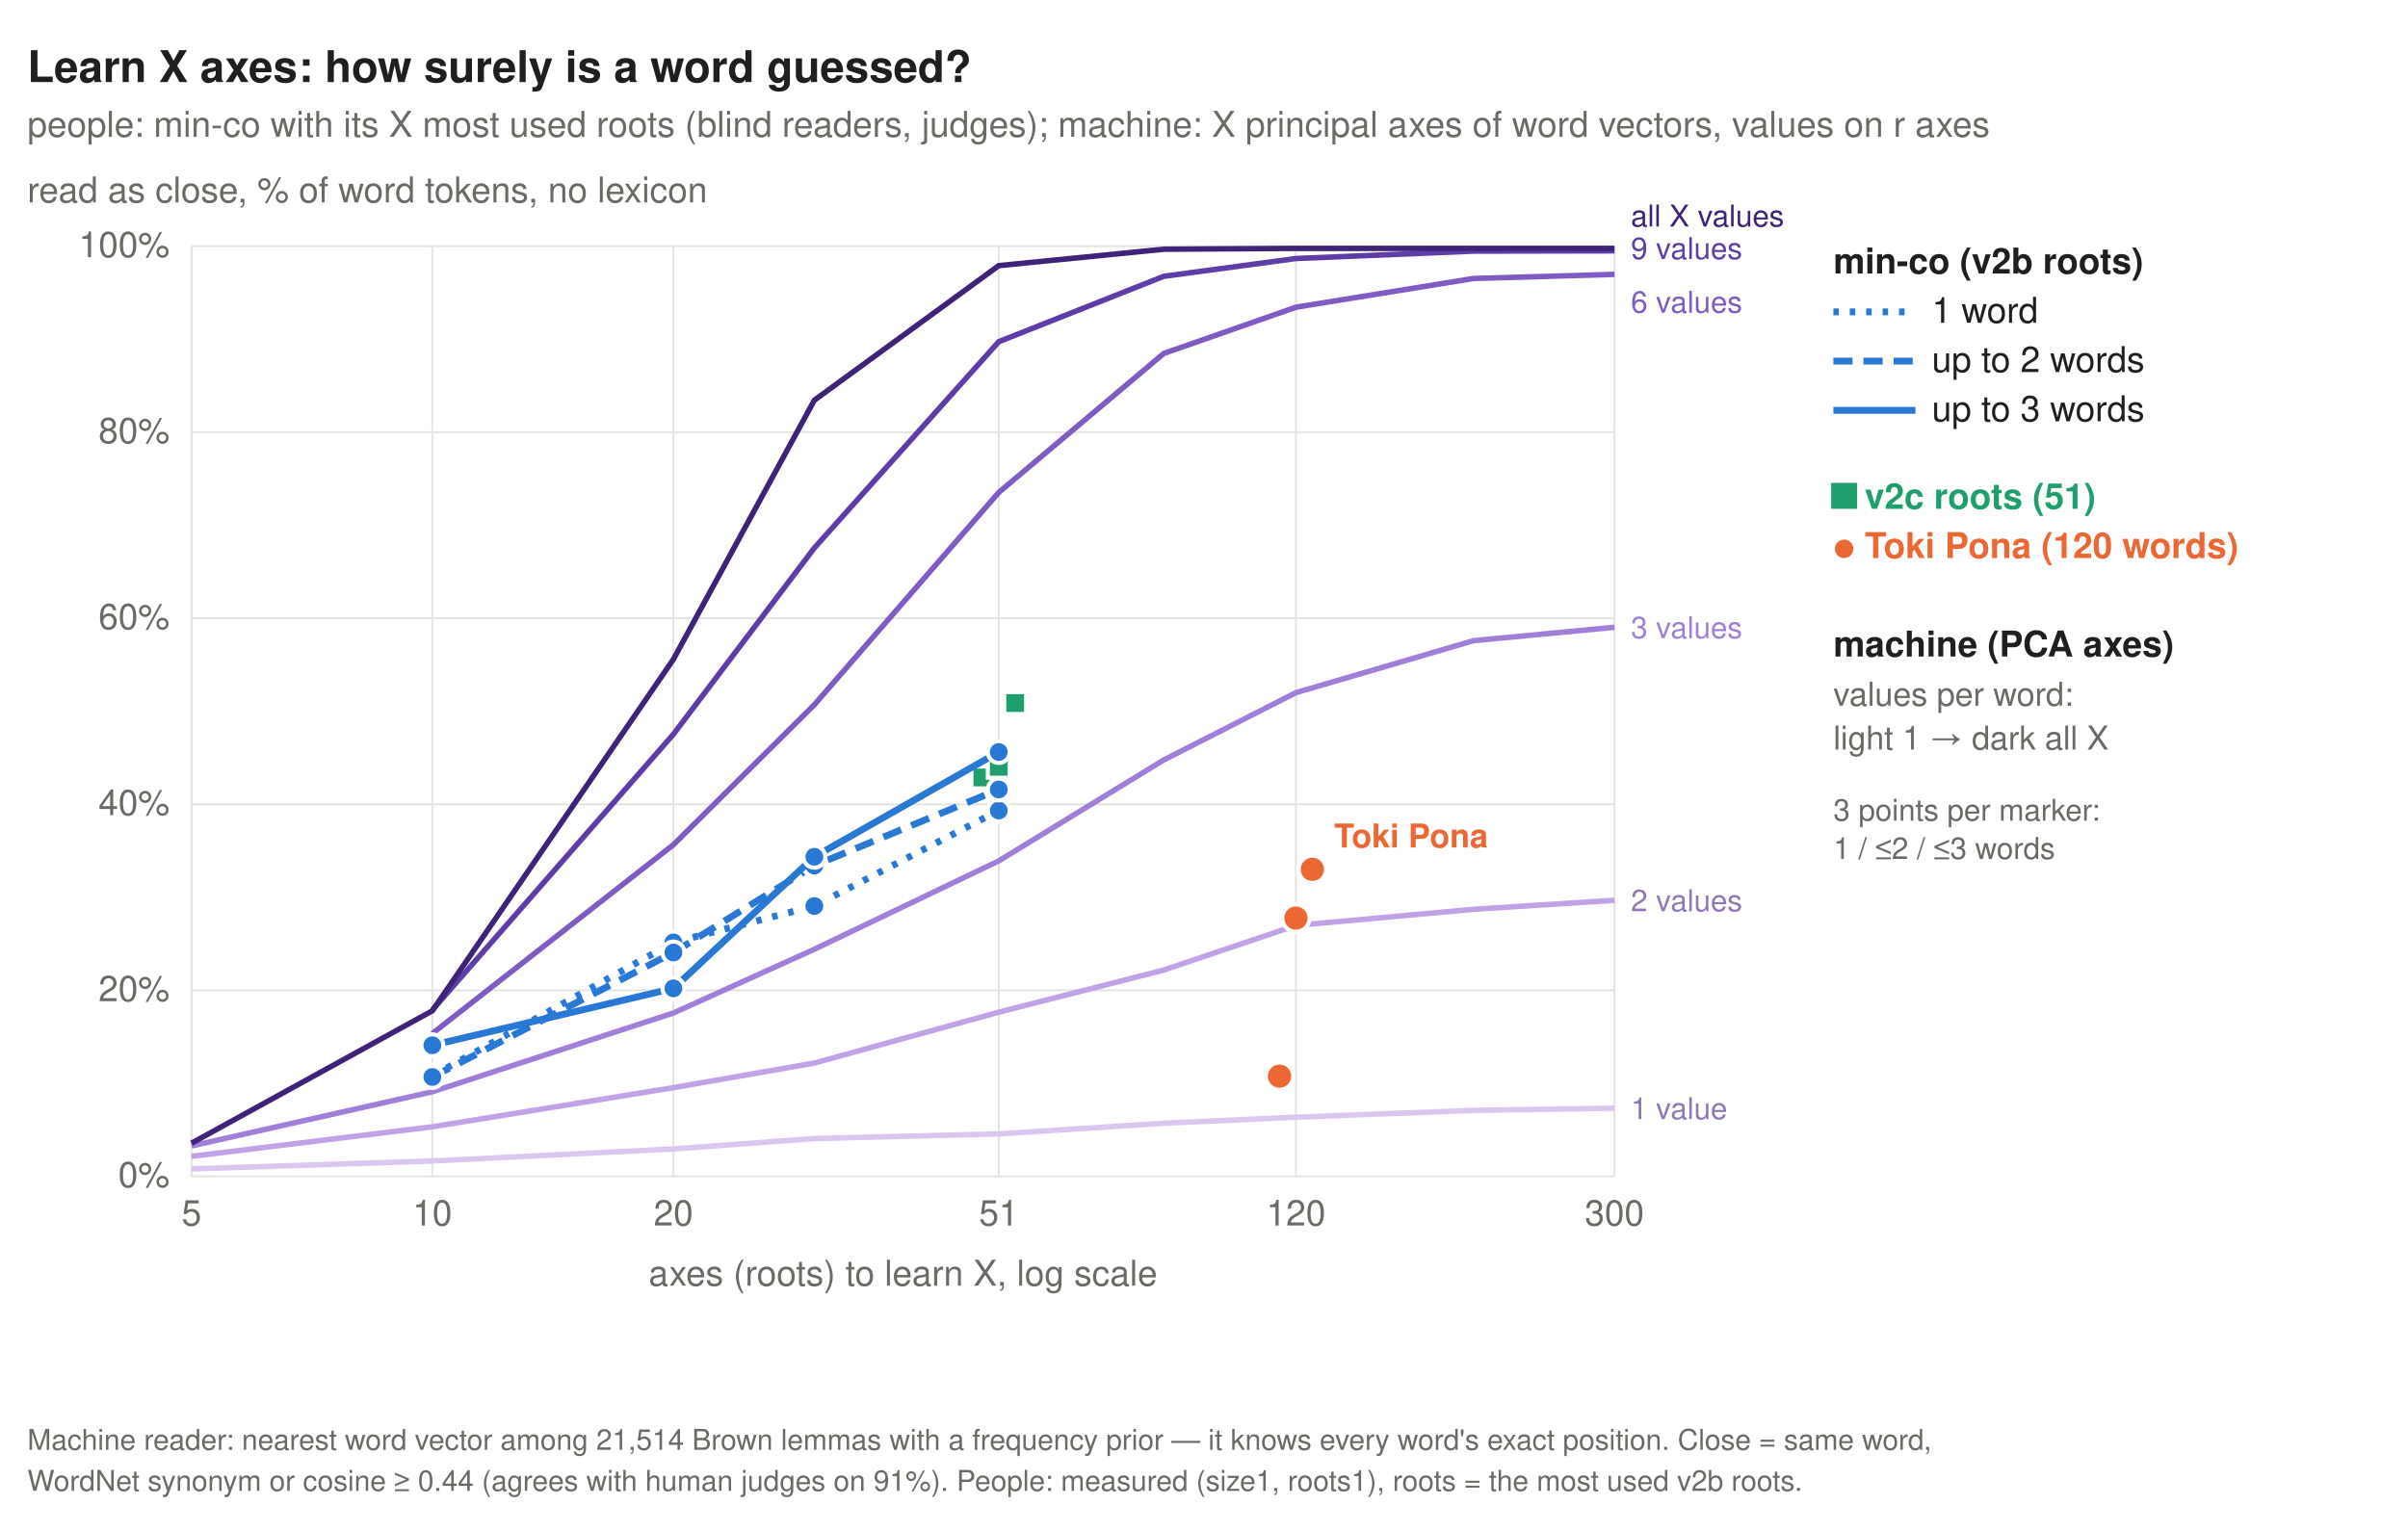
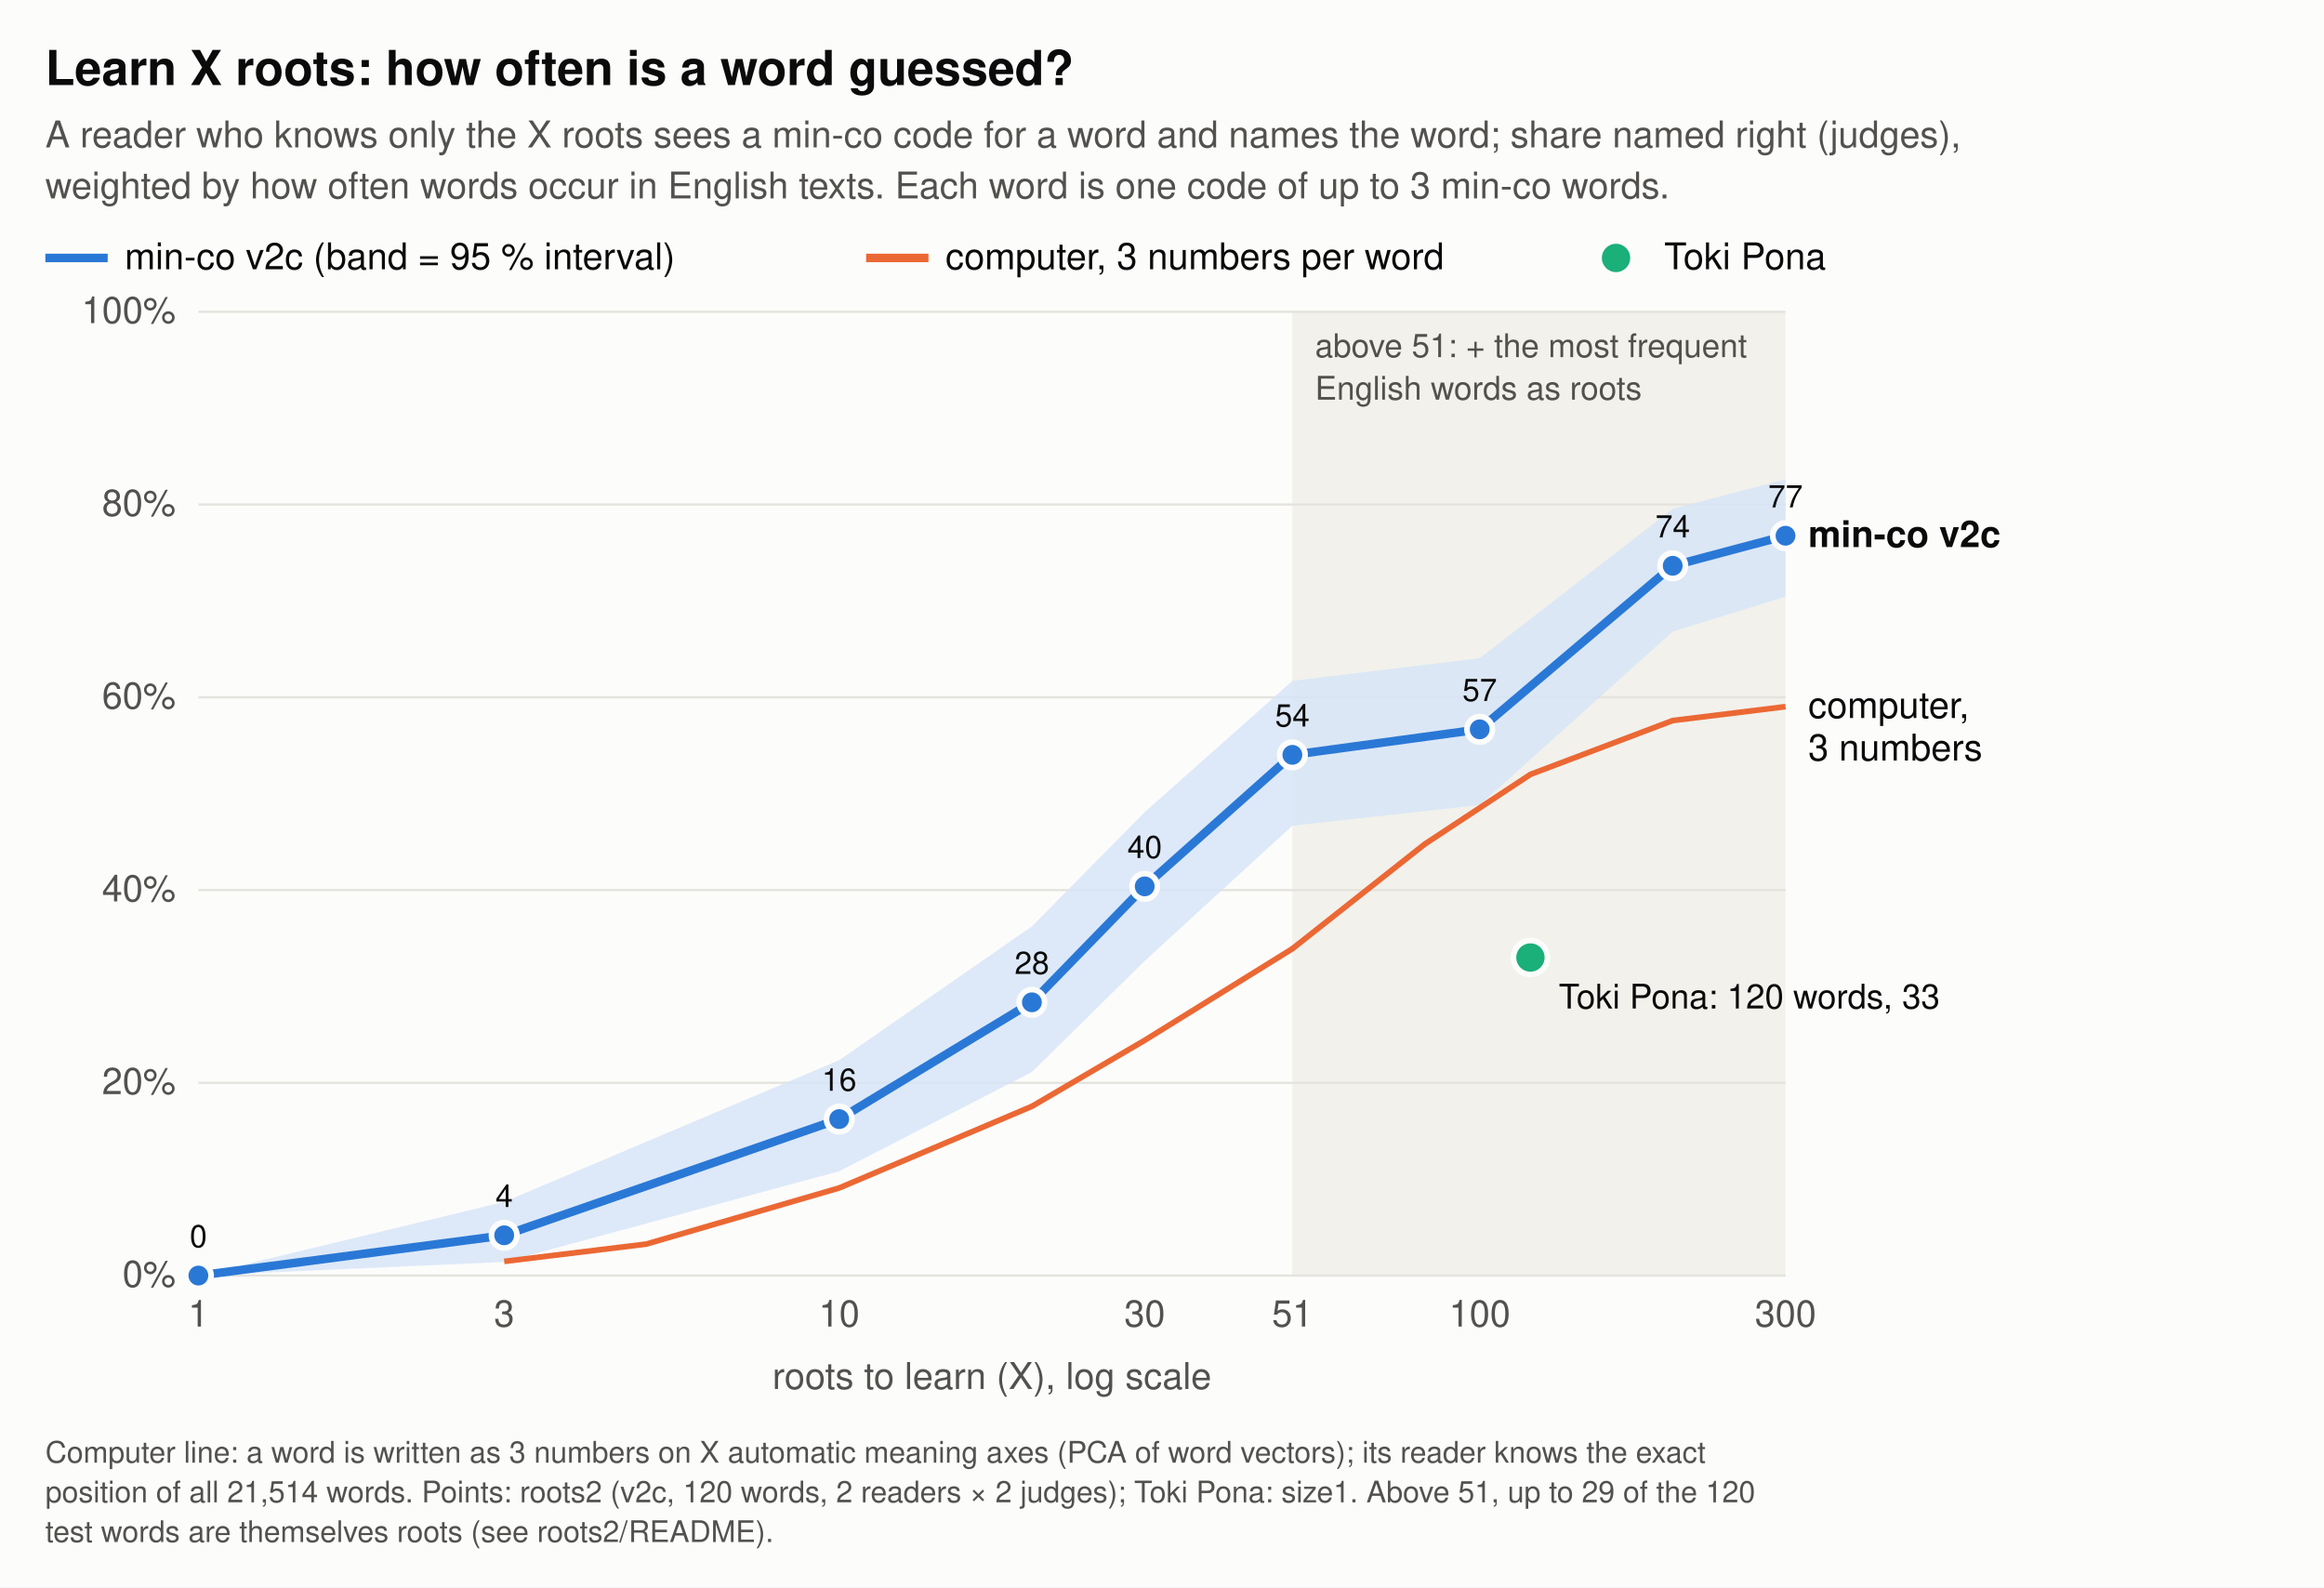
- <svg xmlns="http://www.w3.org/2000/svg" width="880" height="560" viewBox="0 0 880 560" font-family="Helvetica, Arial, sans-serif" font-size="13">
-   <rect width="880" height="560" fill="#ffffff" />
-   <text x="10.0" y="30.0" fill="#1f1f1e" text-anchor="start" font-size="16" font-weight="bold">Learn X axes: how surely is a word guessed?</text>
-   <text x="10.0" y="50.0" fill="#6b6a64" text-anchor="start" font-size="13" font-weight="normal">people: min-co with its X most used roots (blind readers, judges); machine: X principal axes of word vectors, values on r axes</text>
-   <text x="10.0" y="74.0" fill="#6b6a64" text-anchor="start" font-size="13" font-weight="normal">read as close, % of word tokens, no lexicon</text>
-   <line x1="70" x2="590" y1="430.0" y2="430.0" stroke="#e4e3de" stroke-width="0.7" />
-   <text x="62.0" y="434.0" fill="#6b6a64" text-anchor="end" font-size="13" font-weight="normal">0%</text>
-   <line x1="70" x2="590" y1="362.0" y2="362.0" stroke="#e4e3de" stroke-width="0.7" />
-   <text x="62.0" y="366.0" fill="#6b6a64" text-anchor="end" font-size="13" font-weight="normal">20%</text>
-   <line x1="70" x2="590" y1="294.0" y2="294.0" stroke="#e4e3de" stroke-width="0.7" />
-   <text x="62.0" y="298.0" fill="#6b6a64" text-anchor="end" font-size="13" font-weight="normal">40%</text>
-   <line x1="70" x2="590" y1="226.0" y2="226.0" stroke="#e4e3de" stroke-width="0.7" />
-   <text x="62.0" y="230.0" fill="#6b6a64" text-anchor="end" font-size="13" font-weight="normal">60%</text>
-   <line x1="70" x2="590" y1="158.0" y2="158.0" stroke="#e4e3de" stroke-width="0.7" />
-   <text x="62.0" y="162.0" fill="#6b6a64" text-anchor="end" font-size="13" font-weight="normal">80%</text>
-   <line x1="70" x2="590" y1="90.0" y2="90.0" stroke="#e4e3de" stroke-width="0.7" />
-   <text x="62.0" y="94.0" fill="#6b6a64" text-anchor="end" font-size="13" font-weight="normal">100%</text>
-   <line x1="70.0" x2="70.0" y1="90" y2="430" stroke="#e4e3de" stroke-width="0.7" />
-   <text x="70.0" y="448.0" fill="#6b6a64" text-anchor="middle" font-size="13" font-weight="normal">5</text>
-   <line x1="158.0" x2="158.0" y1="90" y2="430" stroke="#e4e3de" stroke-width="0.7" />
-   <text x="158.0" y="448.0" fill="#6b6a64" text-anchor="middle" font-size="13" font-weight="normal">10</text>
-   <line x1="246.1" x2="246.1" y1="90" y2="430" stroke="#e4e3de" stroke-width="0.7" />
-   <text x="246.1" y="448.0" fill="#6b6a64" text-anchor="middle" font-size="13" font-weight="normal">20</text>
-   <line x1="365.0" x2="365.0" y1="90" y2="430" stroke="#e4e3de" stroke-width="0.7" />
-   <text x="365.0" y="448.0" fill="#6b6a64" text-anchor="middle" font-size="13" font-weight="normal">51</text>
-   <line x1="473.6" x2="473.6" y1="90" y2="430" stroke="#e4e3de" stroke-width="0.7" />
-   <text x="473.6" y="448.0" fill="#6b6a64" text-anchor="middle" font-size="13" font-weight="normal">120</text>
-   <line x1="590.0" x2="590.0" y1="90" y2="430" stroke="#e4e3de" stroke-width="0.7" />
-   <text x="590.0" y="448.0" fill="#6b6a64" text-anchor="middle" font-size="13" font-weight="normal">300</text>
-   <text x="330.0" y="470.0" fill="#6b6a64" text-anchor="middle" font-size="13" font-weight="normal">axes (roots) to learn X, log scale</text>
-   <polyline points="70.0,427.3 158.0,424.4 246.1,420.0 297.6,416.2 365.0,414.5 425.3,410.6 473.6,408.4 538.5,405.9 590.0,405.1" fill="none" stroke="#d9c7f0" stroke-width="2" />
-   <text x="596.0" y="409.1" fill="#8f78b8" text-anchor="start" font-size="11" font-weight="normal">1 value</text>
-   <polyline points="70.0,422.7 158.0,411.9 246.1,397.6 297.6,388.6 365.0,370.0 425.3,354.6 473.6,338.3 538.5,332.4 590.0,329.1" fill="none" stroke="#bfa3e6" stroke-width="2" />
-   <text x="596.0" y="333.1" fill="#8f78b8" text-anchor="start" font-size="11" font-weight="normal">2 values</text>
-   <polyline points="70.0,418.9 158.0,399.1 246.1,370.3 297.6,347.0 365.0,314.7 425.3,277.8 473.6,253.2 538.5,234.2 590.0,229.3" fill="none" stroke="#a07fd8" stroke-width="2" />
-   <text x="596.0" y="233.3" fill="#a07fd8" text-anchor="start" font-size="11" font-weight="normal">3 values</text>
-   <polyline points="158.0,377.8 246.1,308.8 297.6,257.6 365.0,180.0 425.3,129.2 473.6,112.3 538.5,101.8 590.0,100.3" fill="none" stroke="#7f5bc4" stroke-width="2" />
-   <text x="596.0" y="114.3" fill="#7f5bc4" text-anchor="start" font-size="11" font-weight="normal">6 values</text>
-   <polyline points="158.0,369.2 246.1,268.4 297.6,200.3 365.0,124.9 425.3,101.0 473.6,94.5 538.5,91.8 590.0,91.7" fill="none" stroke="#5f3da8" stroke-width="2" />
-   <text x="596.0" y="94.7" fill="#5f3da8" text-anchor="start" font-size="11" font-weight="normal">9 values</text>
-   <polyline points="70.0,417.9 158.0,369.5 246.1,241.0 297.6,146.3 365.0,97.1 425.3,91.1 473.6,90.8 538.5,90.8 590.0,90.8" fill="none" stroke="#3e2378" stroke-width="2" />
-   <text x="596.0" y="82.8" fill="#3e2378" text-anchor="start" font-size="11" font-weight="normal">all X values</text>
-   <polyline points="158.0,393.3 246.1,344.5 297.6,331.2 365.0,296.3" fill="none" stroke="#2a78d6" stroke-width="2.5" stroke-dasharray="2 4" />
-   <circle cx="158.0" cy="393.3" r="4" fill="#2a78d6" stroke="#fff" stroke-width="1.5" />
-   <circle cx="246.1" cy="344.5" r="4" fill="#2a78d6" stroke="#fff" stroke-width="1.5" />
-   <circle cx="297.6" cy="331.2" r="4" fill="#2a78d6" stroke="#fff" stroke-width="1.5" />
-   <circle cx="365.0" cy="296.3" r="4" fill="#2a78d6" stroke="#fff" stroke-width="1.5" />
-   <rect x="355.0" y="280.2" width="8" height="8" fill="#1f9e6e" stroke="#fff" stroke-width="1.5" />
-   <circle cx="467.6" cy="393.4" r="5" fill="#eb6834" stroke="#fff" stroke-width="1.5" />
-   <polyline points="158.0,393.7 246.1,348.2 297.6,316.4 365.0,288.6" fill="none" stroke="#2a78d6" stroke-width="2.5" stroke-dasharray="7 4" />
-   <circle cx="158.0" cy="393.7" r="4" fill="#2a78d6" stroke="#fff" stroke-width="1.5" />
-   <circle cx="246.1" cy="348.2" r="4" fill="#2a78d6" stroke="#fff" stroke-width="1.5" />
-   <circle cx="297.6" cy="316.4" r="4" fill="#2a78d6" stroke="#fff" stroke-width="1.5" />
-   <circle cx="365.0" cy="288.6" r="4" fill="#2a78d6" stroke="#fff" stroke-width="1.5" />
-   <rect x="361.0" y="276.3" width="8" height="8" fill="#1f9e6e" stroke="#fff" stroke-width="1.5" />
-   <circle cx="473.6" cy="335.6" r="5" fill="#eb6834" stroke="#fff" stroke-width="1.5" />
-   <polyline points="158.0,382.1 246.1,361.3 297.6,313.2 365.0,274.9" fill="none" stroke="#2a78d6" stroke-width="2.5" />
-   <circle cx="158.0" cy="382.1" r="4" fill="#2a78d6" stroke="#fff" stroke-width="1.5" />
-   <circle cx="246.1" cy="361.3" r="4" fill="#2a78d6" stroke="#fff" stroke-width="1.5" />
-   <circle cx="297.6" cy="313.2" r="4" fill="#2a78d6" stroke="#fff" stroke-width="1.5" />
-   <circle cx="365.0" cy="274.9" r="4" fill="#2a78d6" stroke="#fff" stroke-width="1.5" />
-   <rect x="367.0" y="253.0" width="8" height="8" fill="#1f9e6e" stroke="#fff" stroke-width="1.5" />
-   <circle cx="479.6" cy="317.8" r="5" fill="#eb6834" stroke="#fff" stroke-width="1.5" />
-   <text x="487.6" y="309.8" fill="#eb6834" text-anchor="start" font-size="12" font-weight="bold">Toki Pona</text>
-   <text x="670.0" y="100.0" fill="#1f1f1e" text-anchor="start" font-size="13" font-weight="bold">min-co (v2b roots)</text>
-   <line x1="670" x2="700" y1="114" y2="114" stroke="#2a78d6" stroke-width="2.5" stroke-dasharray="2 4" />
-   <text x="706.0" y="118.0" fill="#1f1f1e" text-anchor="start" font-size="13" font-weight="normal">1 word</text>
-   <line x1="670" x2="700" y1="132" y2="132" stroke="#2a78d6" stroke-width="2.5" stroke-dasharray="7 4" />
-   <text x="706.0" y="136.0" fill="#1f1f1e" text-anchor="start" font-size="13" font-weight="normal">up to 2 words</text>
-   <line x1="670" x2="700" y1="150" y2="150" stroke="#2a78d6" stroke-width="2.5" />
-   <text x="706.0" y="154.0" fill="#1f1f1e" text-anchor="start" font-size="13" font-weight="normal">up to 3 words</text>
-   <text x="670.0" y="186.0" fill="#1f9e6e" text-anchor="start" font-size="13" font-weight="bold">■ v2c roots (51)</text>
-   <text x="670.0" y="204.0" fill="#eb6834" text-anchor="start" font-size="13" font-weight="bold">● Toki Pona (120 words)</text>
-   <text x="670.0" y="240.0" fill="#1f1f1e" text-anchor="start" font-size="13" font-weight="bold">machine (PCA axes)</text>
-   <text x="670.0" y="258.0" fill="#6b6a64" text-anchor="start" font-size="12" font-weight="normal">values per word:</text>
-   <text x="670.0" y="274.0" fill="#6b6a64" text-anchor="start" font-size="12" font-weight="normal">light 1 → dark all X</text>
-   <text x="670.0" y="300.0" fill="#6b6a64" text-anchor="start" font-size="11" font-weight="normal">3 points per marker:</text>
-   <text x="670.0" y="314.0" fill="#6b6a64" text-anchor="start" font-size="11" font-weight="normal">1 / ≤2 / ≤3 words</text>
-   <text x="10.0" y="530.0" fill="#6b6a64" text-anchor="start" font-size="10.5" font-weight="normal">Machine reader: nearest word vector among 21,514 Brown lemmas with a frequency prior — it knows every word's exact position. Close = same word,</text>
-   <text x="10.0" y="545.0" fill="#6b6a64" text-anchor="start" font-size="10.5" font-weight="normal">WordNet synonym or cosine ≥ 0.44 (agrees with human judges on 91%). People: measured (size1, roots1), roots = the most used v2b roots.</text>
+ <svg xmlns="http://www.w3.org/2000/svg" width="820" height="560" viewBox="0 0 820 560" font-family="Helvetica, Arial, sans-serif" font-size="13">
+   <rect width="820" height="560" fill="#fcfcfb" />
+   <text x="16.0" y="30.0" fill="#0b0b0b" text-anchor="start" font-size="17" font-weight="bold">Learn X roots: how often is a word guessed?</text>
+   <text x="16.0" y="52.0" fill="#52514e" text-anchor="start" font-size="13" font-weight="normal">A reader who knows only the X roots sees a min-co code for a word and names the word; share named right (judges),</text>
+   <text x="16.0" y="70.0" fill="#52514e" text-anchor="start" font-size="13" font-weight="normal">weighted by how often words occur in English texts. Each word is one code of up to 3 min-co words.</text>
+   <line x1="16" x2="38" y1="91" y2="91" stroke="#2a78d6" stroke-width="3" />
+   <text x="44.0" y="95.0" fill="#0b0b0b" text-anchor="start" font-size="13" font-weight="normal">min-co v2c (band = 95 % interval)</text>
+   <line x1="305.6" x2="327.6" y1="91" y2="91" stroke="#eb6834" stroke-width="3" />
+   <text x="333.6" y="95.0" fill="#0b0b0b" text-anchor="start" font-size="13" font-weight="normal">computer, 3 numbers per word</text>
+   <circle cx="570.2" cy="91" r="5" fill="#1baf7a" />
+   <text x="587.2" y="95.0" fill="#0b0b0b" text-anchor="start" font-size="13" font-weight="normal">Toki Pona</text>
+   <rect x="456.0" y="110" width="174.0" height="340" fill="#f2f1ec" />
+   <text x="464.0" y="126.0" fill="#52514e" text-anchor="start" font-size="11.5" font-weight="normal">above 51: + the most frequent</text>
+   <text x="464.0" y="141.0" fill="#52514e" text-anchor="start" font-size="11.5" font-weight="normal">English words as roots</text>
+   <line x1="70" x2="630" y1="450.0" y2="450.0" stroke="#e4e3de" stroke-width="0.8" />
+   <text x="62.0" y="454.0" fill="#52514e" text-anchor="end" font-size="13" font-weight="normal">0%</text>
+   <line x1="70" x2="630" y1="382.0" y2="382.0" stroke="#e4e3de" stroke-width="0.8" />
+   <text x="62.0" y="386.0" fill="#52514e" text-anchor="end" font-size="13" font-weight="normal">20%</text>
+   <line x1="70" x2="630" y1="314.0" y2="314.0" stroke="#e4e3de" stroke-width="0.8" />
+   <text x="62.0" y="318.0" fill="#52514e" text-anchor="end" font-size="13" font-weight="normal">40%</text>
+   <line x1="70" x2="630" y1="246.0" y2="246.0" stroke="#e4e3de" stroke-width="0.8" />
+   <text x="62.0" y="250.0" fill="#52514e" text-anchor="end" font-size="13" font-weight="normal">60%</text>
+   <line x1="70" x2="630" y1="178.0" y2="178.0" stroke="#e4e3de" stroke-width="0.8" />
+   <text x="62.0" y="182.0" fill="#52514e" text-anchor="end" font-size="13" font-weight="normal">80%</text>
+   <line x1="70" x2="630" y1="110.0" y2="110.0" stroke="#e4e3de" stroke-width="0.8" />
+   <text x="62.0" y="114.0" fill="#52514e" text-anchor="end" font-size="13" font-weight="normal">100%</text>
+   <text x="70.0" y="468.0" fill="#52514e" text-anchor="middle" font-size="13" font-weight="normal">1</text>
+   <text x="177.9" y="468.0" fill="#52514e" text-anchor="middle" font-size="13" font-weight="normal">3</text>
+   <text x="296.1" y="468.0" fill="#52514e" text-anchor="middle" font-size="13" font-weight="normal">10</text>
+   <text x="403.9" y="468.0" fill="#52514e" text-anchor="middle" font-size="13" font-weight="normal">30</text>
+   <text x="456.0" y="468.0" fill="#52514e" text-anchor="middle" font-size="13" font-weight="normal">51</text>
+   <text x="522.1" y="468.0" fill="#52514e" text-anchor="middle" font-size="13" font-weight="normal">100</text>
+   <text x="630.0" y="468.0" fill="#52514e" text-anchor="middle" font-size="13" font-weight="normal">300</text>
+   <text x="350.0" y="490.0" fill="#52514e" text-anchor="middle" font-size="13" font-weight="normal">roots to learn (X), log scale</text>
+   <polygon points="70.0,450.0 177.9,424.0 296.1,374.0 364.1,326.8 403.9,286.5 456.0,240.2 522.1,232.2 590.2,179.5 630.0,169.1 630.0,210.5 590.2,222.8 522.1,284.0 456.0,291.3 403.9,339.0 364.1,378.2 296.1,413.2 177.9,445.2 70.0,450.0" fill="#d6e5f7" opacity="0.8" />
+   <polyline points="177.9,445.0 228.0,438.9 296.1,419.1 364.1,390.3 403.9,367.0 456.0,334.7 502.7,297.8 540.0,273.2 590.2,254.2 630.0,249.3" fill="none" stroke="#eb6834" stroke-width="2" />
+   <polyline points="70.0,450.0 177.9,435.8 296.1,394.8 364.1,353.6 403.9,312.7 456.0,266.3 522.1,257.3 590.2,199.6 630.0,189.0" fill="none" stroke="#2a78d6" stroke-width="3" />
+   <circle cx="70.0" cy="450.0" r="4.5" fill="#2a78d6" stroke="#fcfcfb" stroke-width="2" />
+   <text x="70.0" y="440.0" fill="#0b0b0b" text-anchor="middle" font-size="11" font-weight="normal">0</text>
+   <circle cx="177.9" cy="435.8" r="4.5" fill="#2a78d6" stroke="#fcfcfb" stroke-width="2" />
+   <text x="177.9" y="425.8" fill="#0b0b0b" text-anchor="middle" font-size="11" font-weight="normal">4</text>
+   <circle cx="296.1" cy="394.8" r="4.5" fill="#2a78d6" stroke="#fcfcfb" stroke-width="2" />
+   <text x="296.1" y="384.8" fill="#0b0b0b" text-anchor="middle" font-size="11" font-weight="normal">16</text>
+   <circle cx="364.1" cy="353.6" r="4.5" fill="#2a78d6" stroke="#fcfcfb" stroke-width="2" />
+   <text x="364.1" y="343.6" fill="#0b0b0b" text-anchor="middle" font-size="11" font-weight="normal">28</text>
+   <circle cx="403.9" cy="312.7" r="4.5" fill="#2a78d6" stroke="#fcfcfb" stroke-width="2" />
+   <text x="403.9" y="302.7" fill="#0b0b0b" text-anchor="middle" font-size="11" font-weight="normal">40</text>
+   <circle cx="456.0" cy="266.3" r="4.5" fill="#2a78d6" stroke="#fcfcfb" stroke-width="2" />
+   <text x="456.0" y="256.3" fill="#0b0b0b" text-anchor="middle" font-size="11" font-weight="normal">54</text>
+   <circle cx="522.1" cy="257.3" r="4.5" fill="#2a78d6" stroke="#fcfcfb" stroke-width="2" />
+   <text x="522.1" y="247.3" fill="#0b0b0b" text-anchor="middle" font-size="11" font-weight="normal">57</text>
+   <circle cx="590.2" cy="199.6" r="4.5" fill="#2a78d6" stroke="#fcfcfb" stroke-width="2" />
+   <text x="590.2" y="189.6" fill="#0b0b0b" text-anchor="middle" font-size="11" font-weight="normal">74</text>
+   <circle cx="630.0" cy="189.0" r="4.5" fill="#2a78d6" stroke="#fcfcfb" stroke-width="2" />
+   <text x="630.0" y="179.0" fill="#0b0b0b" text-anchor="middle" font-size="11" font-weight="normal">77</text>
+   <text x="638.0" y="193.0" fill="#0b0b0b" text-anchor="start" font-size="13" font-weight="bold">min-co v2c</text>
+   <text x="638.0" y="253.3" fill="#0b0b0b" text-anchor="start" font-size="13" font-weight="normal">computer,</text>
+   <text x="638.0" y="268.3" fill="#0b0b0b" text-anchor="start" font-size="13" font-weight="normal">3 numbers</text>
+   <circle cx="540.0" cy="337.8" r="6" fill="#1baf7a" stroke="#fcfcfb" stroke-width="2" />
+   <text x="550.0" y="355.8" fill="#0b0b0b" text-anchor="start" font-size="12" font-weight="normal">Toki Pona: 120 words, 33</text>
+   <text x="16.0" y="516.0" fill="#52514e" text-anchor="start" font-size="10.5" font-weight="normal">Computer line: a word is written as 3 numbers on X automatic meaning axes (PCA of word vectors); its reader knows the exact</text>
+   <text x="16.0" y="530.0" fill="#52514e" text-anchor="start" font-size="10.5" font-weight="normal">position of all 21,514 words. Points: roots2 (v2c, 120 words, 2 readers × 2 judges); Toki Pona: size1. Above 51, up to 29 of the 120</text>
+   <text x="16.0" y="544.0" fill="#52514e" text-anchor="start" font-size="10.5" font-weight="normal">test words are themselves roots (see roots2/README).</text>
</svg>
